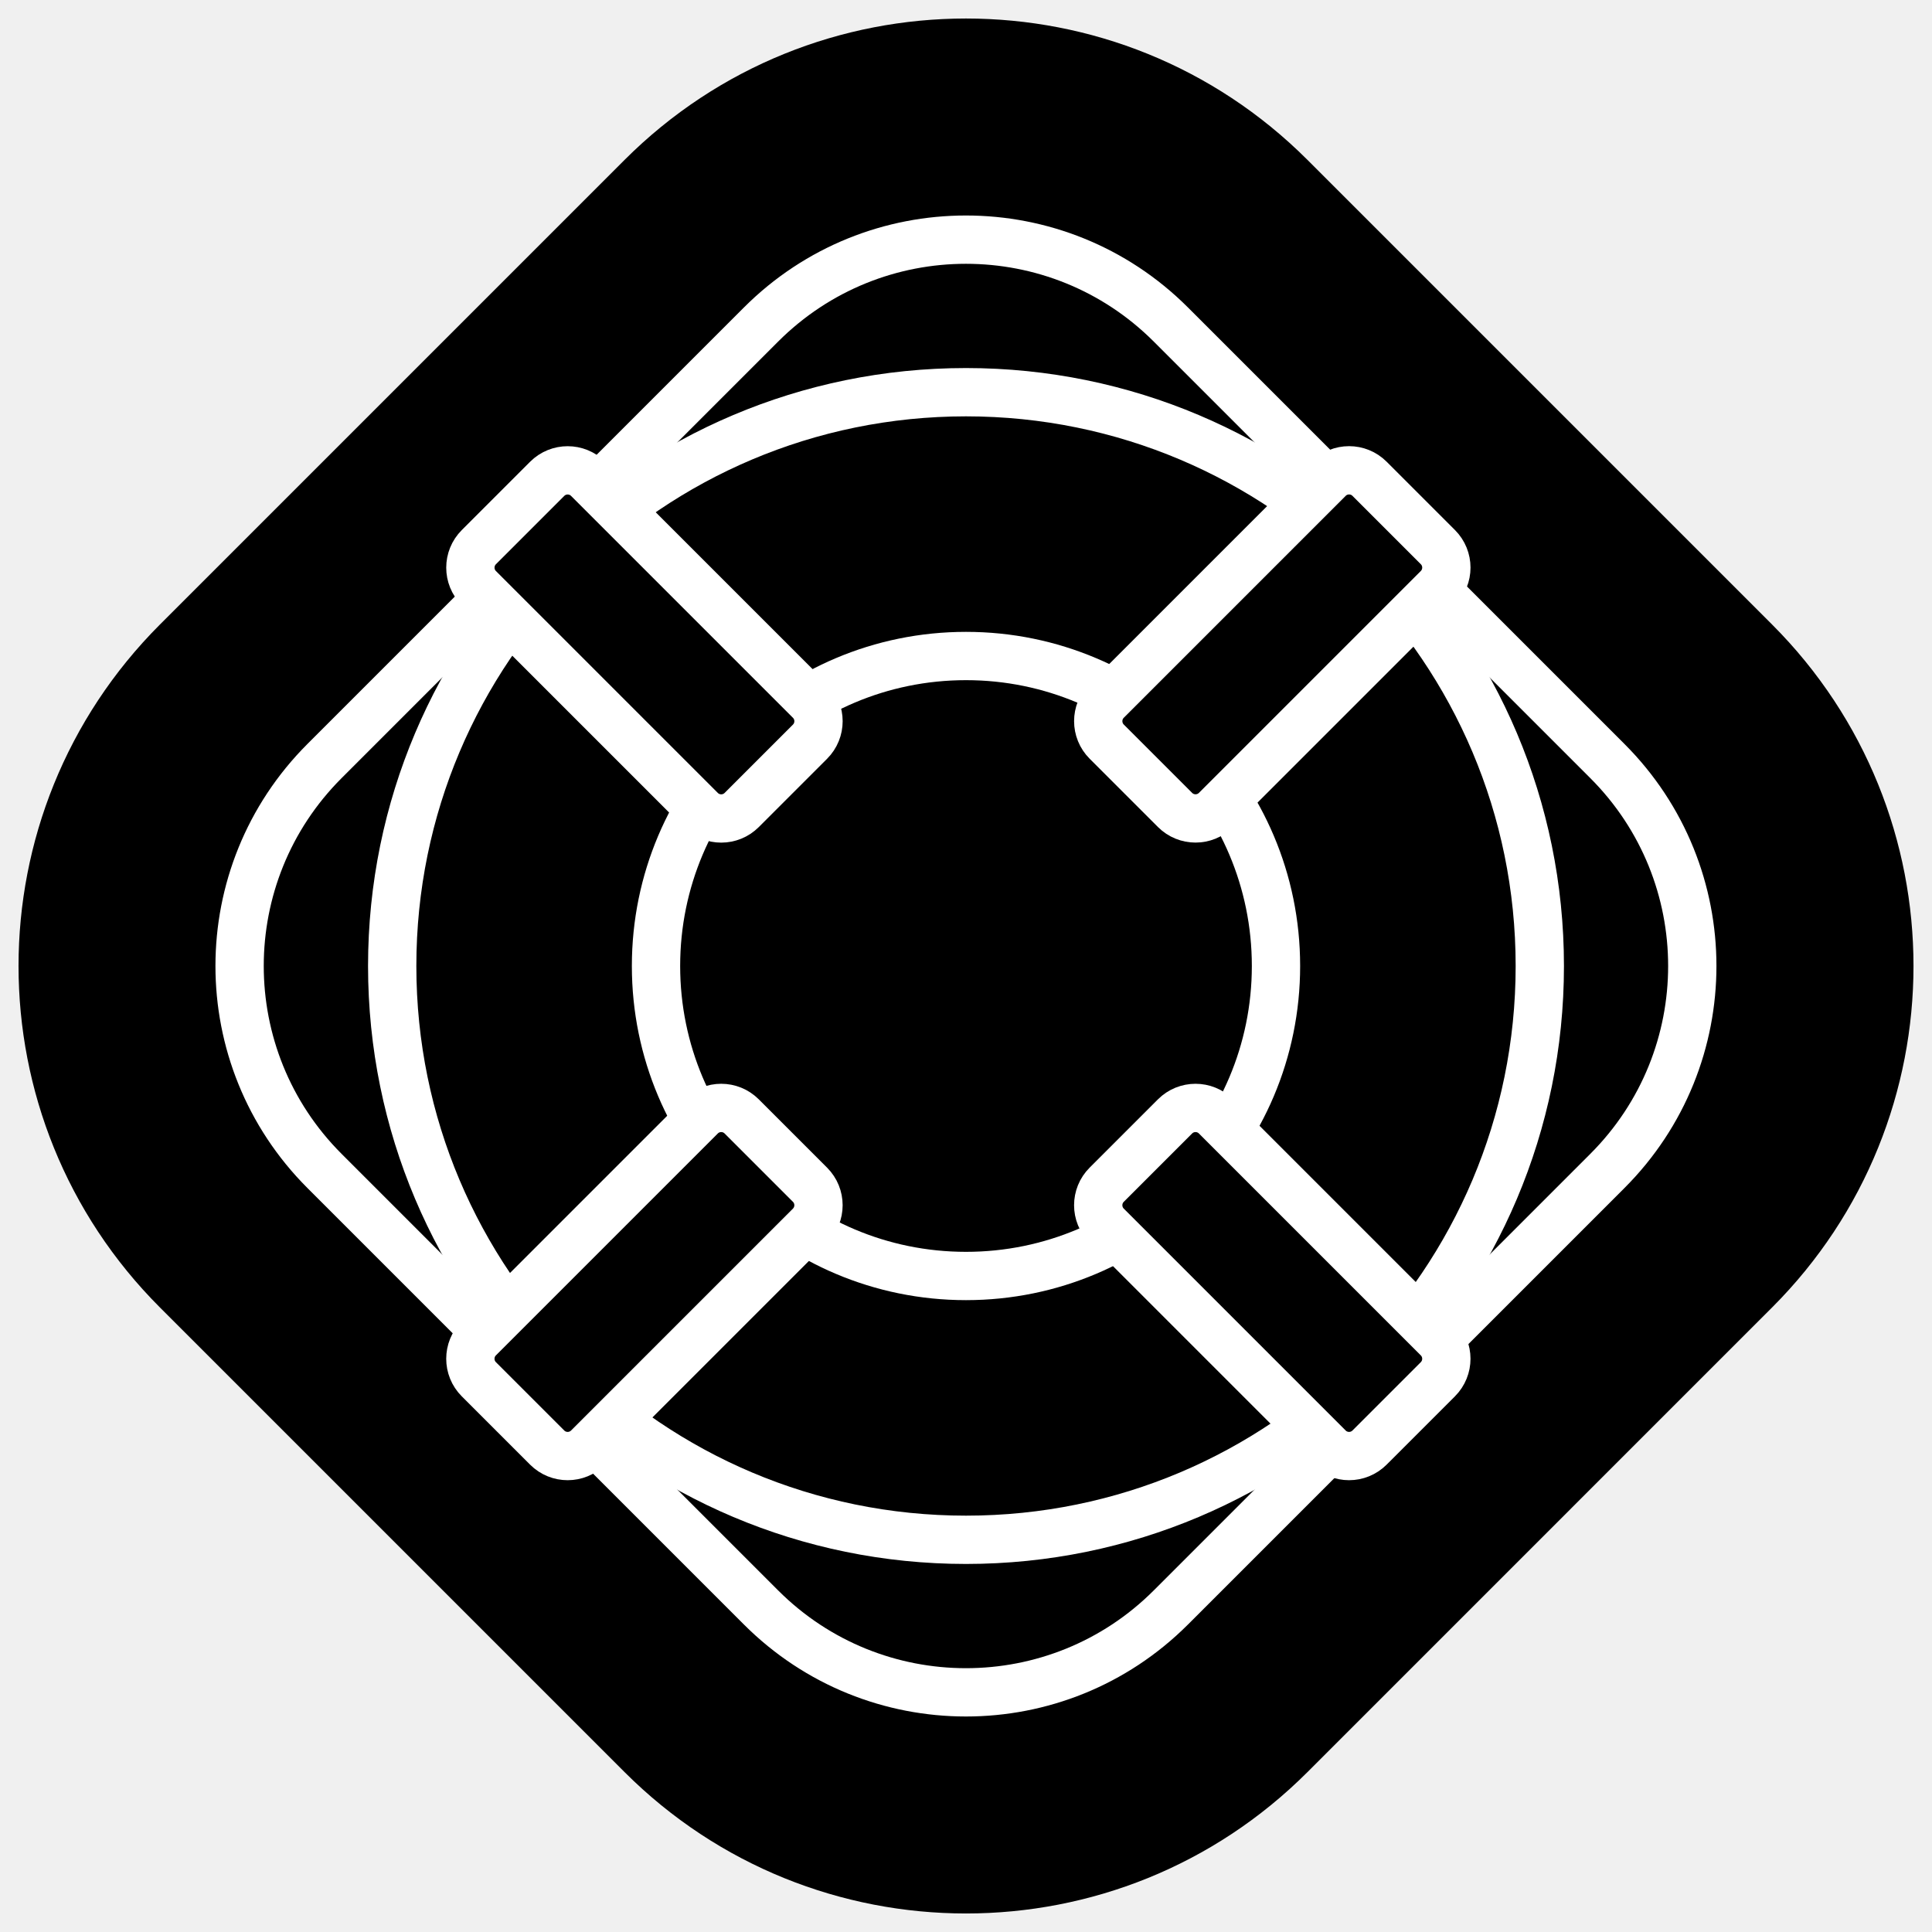
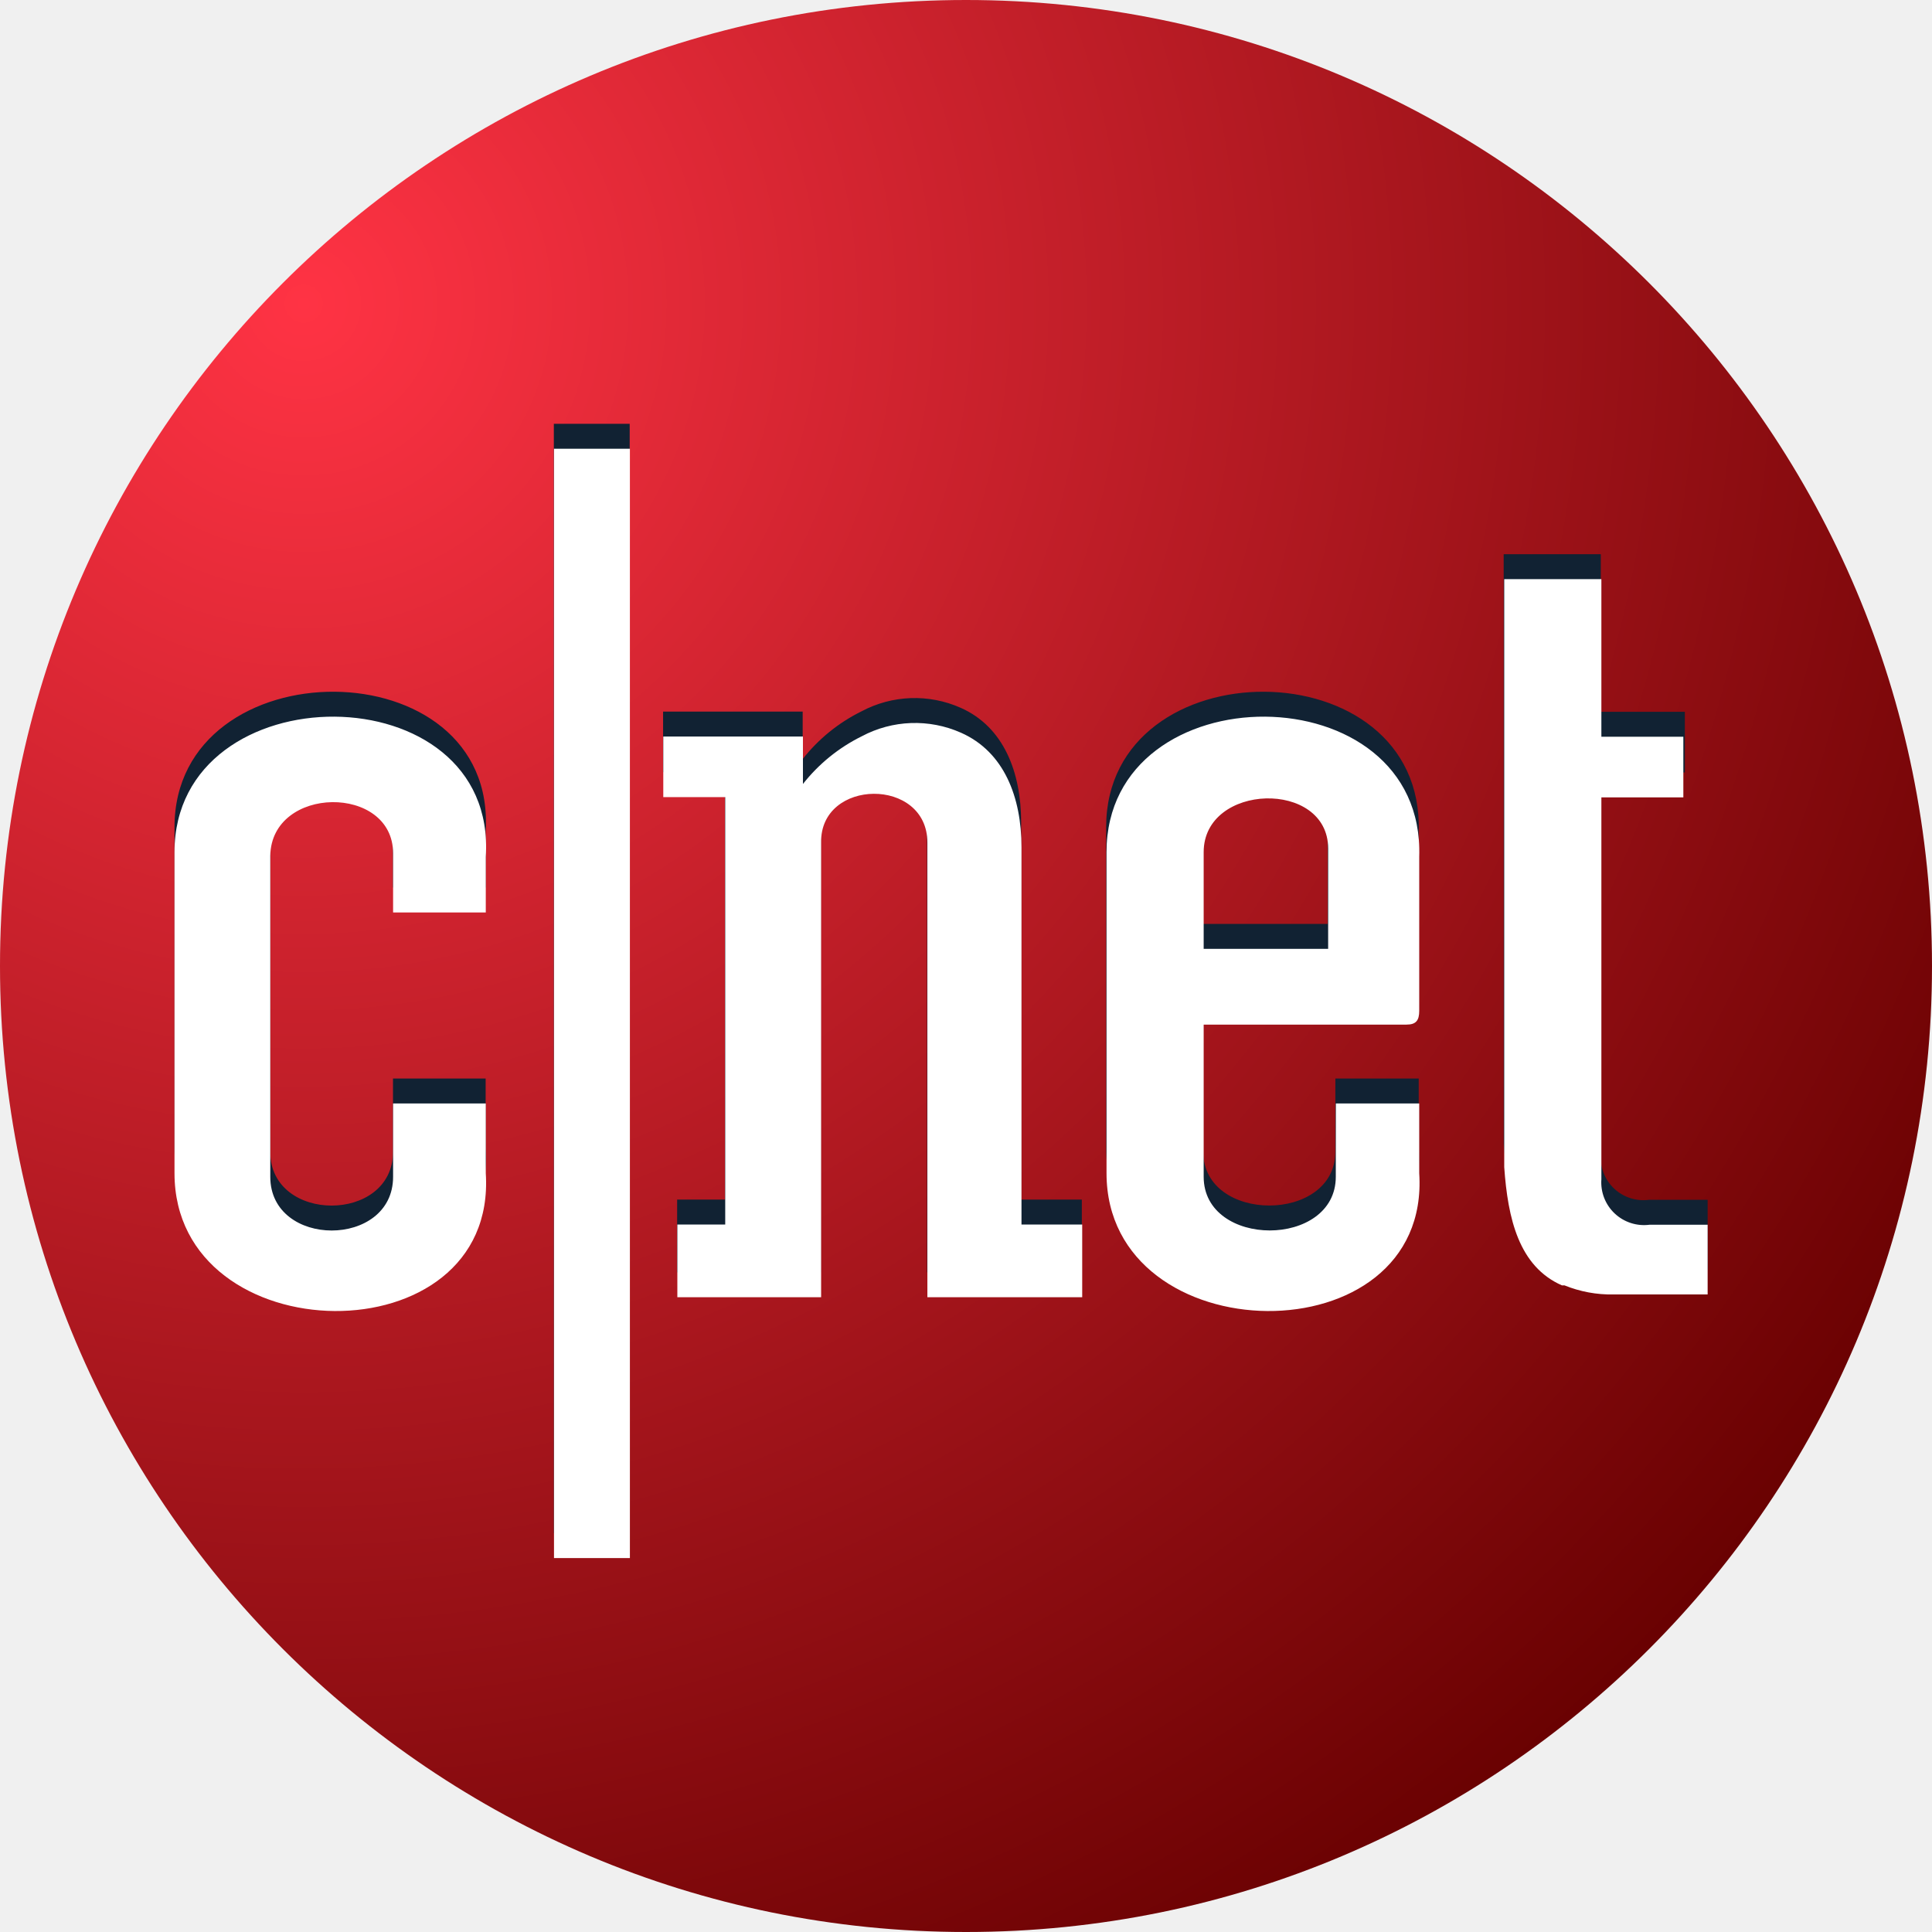
- <svg xmlns="http://www.w3.org/2000/svg" viewBox="0 0 200 200" width="37" height="37">
+ <svg xmlns="http://www.w3.org/2000/svg" width="155px" height="155px" viewBox="0 0 155 155" version="1.1">
  <defs>
-     <style>
-       .cls-1{fill:none}.cls-1,.cls-2{stroke:#fff;stroke-miterlimit:10;stroke-width:5px}
-     </style>
+     <radialGradient cx="16%" cy="16%" fx="16%" fy="16%" r="100%" id="radialGradient-1">
+       <stop stop-color="#FF3344" offset="0%" />
+       <stop stop-color="#660000" offset="100%" />
+     </radialGradient>
  </defs>
-   <rect x="16" y="16" width="168" height="168" rx="50" transform="rotate(-45 100 99.998)" />
-   <rect class="cls-1" x="38.04" y="38.04" width="123.91" height="123.91" rx="30" transform="rotate(-45 100 99.998)" />
-   <circle class="cls-1" cx="100" cy="100" r="59.4" />
-   <circle class="cls-1" cx="100" cy="100" r="32.09" />
-   <rect class="cls-2" x="58.71" y="47.47" width="16" height="38.48" rx="3" transform="rotate(-45 66.711 66.707)" />
-   <rect class="cls-2" x="123.71" y="47.47" width="16" height="38.48" rx="3" transform="rotate(-135 131.708 66.708)" />
-   <rect class="cls-2" x="58.71" y="113.47" width="16" height="38.48" rx="3" transform="rotate(45 66.709 132.712)" />
-   <rect class="cls-2" x="123.71" y="113.47" width="16" height="38.48" rx="3" transform="rotate(135 131.708 132.71)" />
+   <g id="Cover" stroke="none" stroke-width="1" fill="none" fill-rule="evenodd">
+     <g id="Artboard" transform="translate(-301, -139)" fill-rule="nonzero">
+       <g id="mark" transform="translate(301, 139)">
+         <circle id="Oval" fill="url(#radialGradient-1)" cx="77.5" cy="77.5" r="77.5" />
+         <path d="M44.433,34 L50.519,34 L50.519,123 L44.433,123 L44.433,34 Z M21.681,66.65 C21.776,61.002 31.529,60.907 31.529,66.461 L31.529,71.205 L38.962,71.205 L38.962,66.748 C39.922,51.81 14,51.81 14,66.363 L14,92.122 C14,106.676 39.922,107.058 38.962,92.122 L38.962,86.529 L31.529,86.529 L31.529,92.412 C31.529,98.158 21.681,98.158 21.681,92.412 L21.681,66.65 Z M69.108,57.074 C71.577,55.754 74.519,55.648 77.076,56.787 C80.534,58.319 81.924,61.96 81.924,65.982 L81.924,96.239 L86.793,96.239 L86.793,102.075 L74.376,102.075 L74.376,65.6 C74.376,60.33 65.76,60.428 65.855,65.6 L65.855,102.075 L54.325,102.075 L54.325,96.239 L58.164,96.239 L58.164,61.952 L53.198,61.952 L53.198,57.089 L64.397,57.089 L64.397,60.897 C65.662,59.288 67.272,57.982 69.108,57.074 L69.108,57.074 Z M125.467,101.122 C126.794,101.603 128.195,101.849 129.606,101.852 L137,101.852 L137,96.259 L132.287,96.259 C131.265,96.391 130.238,96.057 129.49,95.35 C128.742,94.643 128.352,93.637 128.428,92.611 L128.428,61.972 L135.172,61.972 L135.172,57.108 L128.428,57.108 L128.428,44.464 L120.637,44.464 L120.637,91.75 C120.924,95.87 122.008,99.602 125.465,101.132 L125.467,101.122 Z M107.13,92.407 C107.13,98.153 96.534,98.153 96.534,92.407 L96.534,80.202 L112.797,80.202 C113.567,80.202 113.82,79.867 113.82,79.098 L113.82,66.748 C114.307,51.81 88.743,51.81 88.743,66.363 L88.743,92.122 C88.743,106.676 114.779,107.058 113.82,92.122 L113.82,86.529 L107.134,86.529 L107.13,92.407 Z M96.534,66.363 C96.534,60.807 106.516,60.527 106.516,66.076 L106.516,74.123 L96.534,74.123 L96.534,66.363 Z" id="shadow" fill="#112233" />
+         <path d="M44.446,36 L50.535,36 L50.535,125 L44.446,125 L44.446,36 Z M21.684,68.65 C21.779,63.002 31.537,62.907 31.537,68.461 L31.537,73.205 L38.973,73.205 L38.973,68.748 C39.932,53.81 14,53.81 14,68.363 L14,94.122 C14,108.676 39.932,109.058 38.973,94.122 L38.973,88.529 L31.537,88.529 L31.537,94.412 C31.537,100.158 21.684,100.158 21.684,94.412 L21.684,68.65 Z M69.131,59.074 C71.601,57.754 74.544,57.648 77.103,58.787 C80.561,60.319 81.952,63.96 81.952,67.982 L81.952,98.239 L86.823,98.239 L86.823,104.075 L74.402,104.075 L74.402,67.6 C74.402,62.33 65.782,62.428 65.877,67.6 L65.877,104.075 L54.342,104.075 L54.342,98.239 L58.183,98.239 L58.183,63.952 L53.214,63.952 L53.214,59.089 L64.418,59.089 L64.418,62.897 C65.684,61.288 67.294,59.982 69.131,59.074 L69.131,59.074 Z M125.514,103.122 C126.762,103.629 128.102,103.877 129.45,103.852 L137,103.852 L137,98.259 L132.336,98.259 C131.314,98.391 130.287,98.057 129.538,97.35 C128.79,96.643 128.399,95.637 128.475,94.611 L128.475,63.972 L135.051,63.972 L135.051,59.108 L128.475,59.108 L128.475,46.464 L120.681,46.464 L120.681,93.638 C120.969,97.758 121.85,101.6 125.309,103.122 L125.514,103.122 Z M107.168,94.407 C107.168,100.153 96.568,100.153 96.568,94.407 L96.568,82.202 L112.838,82.202 C113.608,82.202 113.861,81.867 113.861,81.098 L113.861,68.748 C114.349,53.81 88.774,53.81 88.774,68.363 L88.774,94.122 C88.774,108.676 114.821,109.058 113.861,94.122 L113.861,88.529 L107.173,88.529 L107.168,94.407 Z M96.568,68.363 C96.568,62.807 106.554,62.527 106.554,68.076 L106.554,76.123 L96.568,76.123 L96.568,68.363 Z" id="characters" fill="#FFFFFF" />
+       </g>
+     </g>
+   </g>
</svg>
